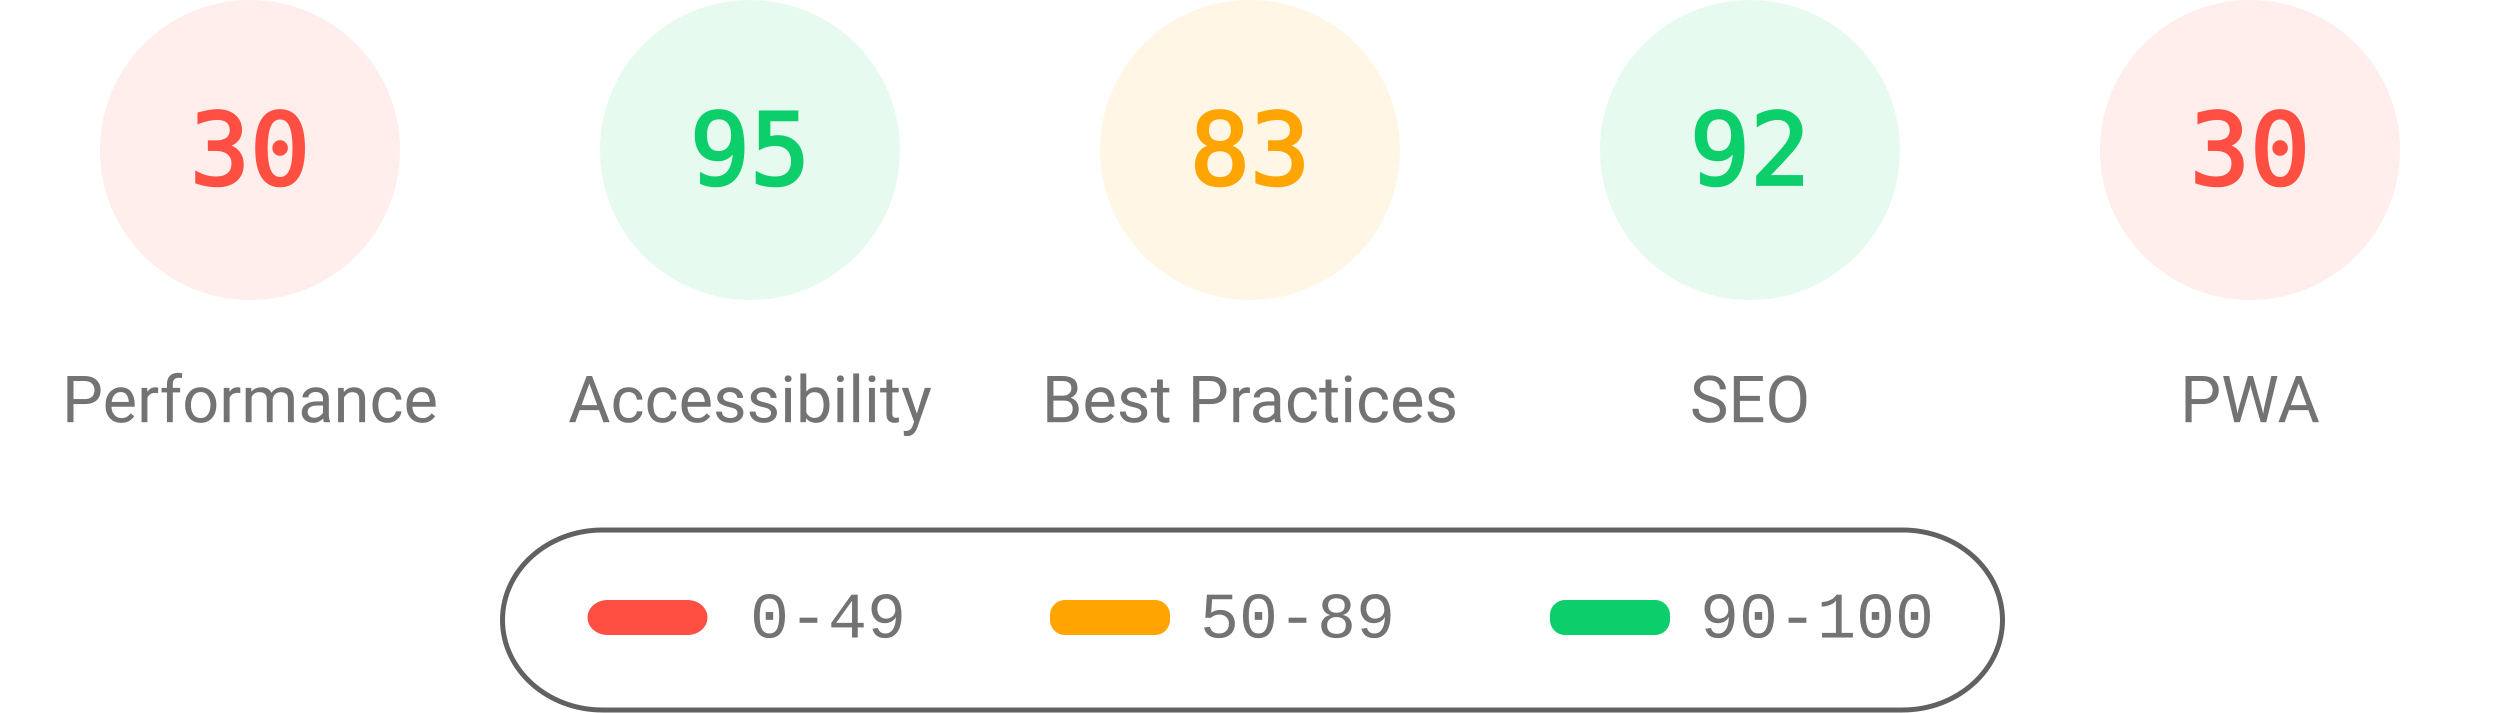
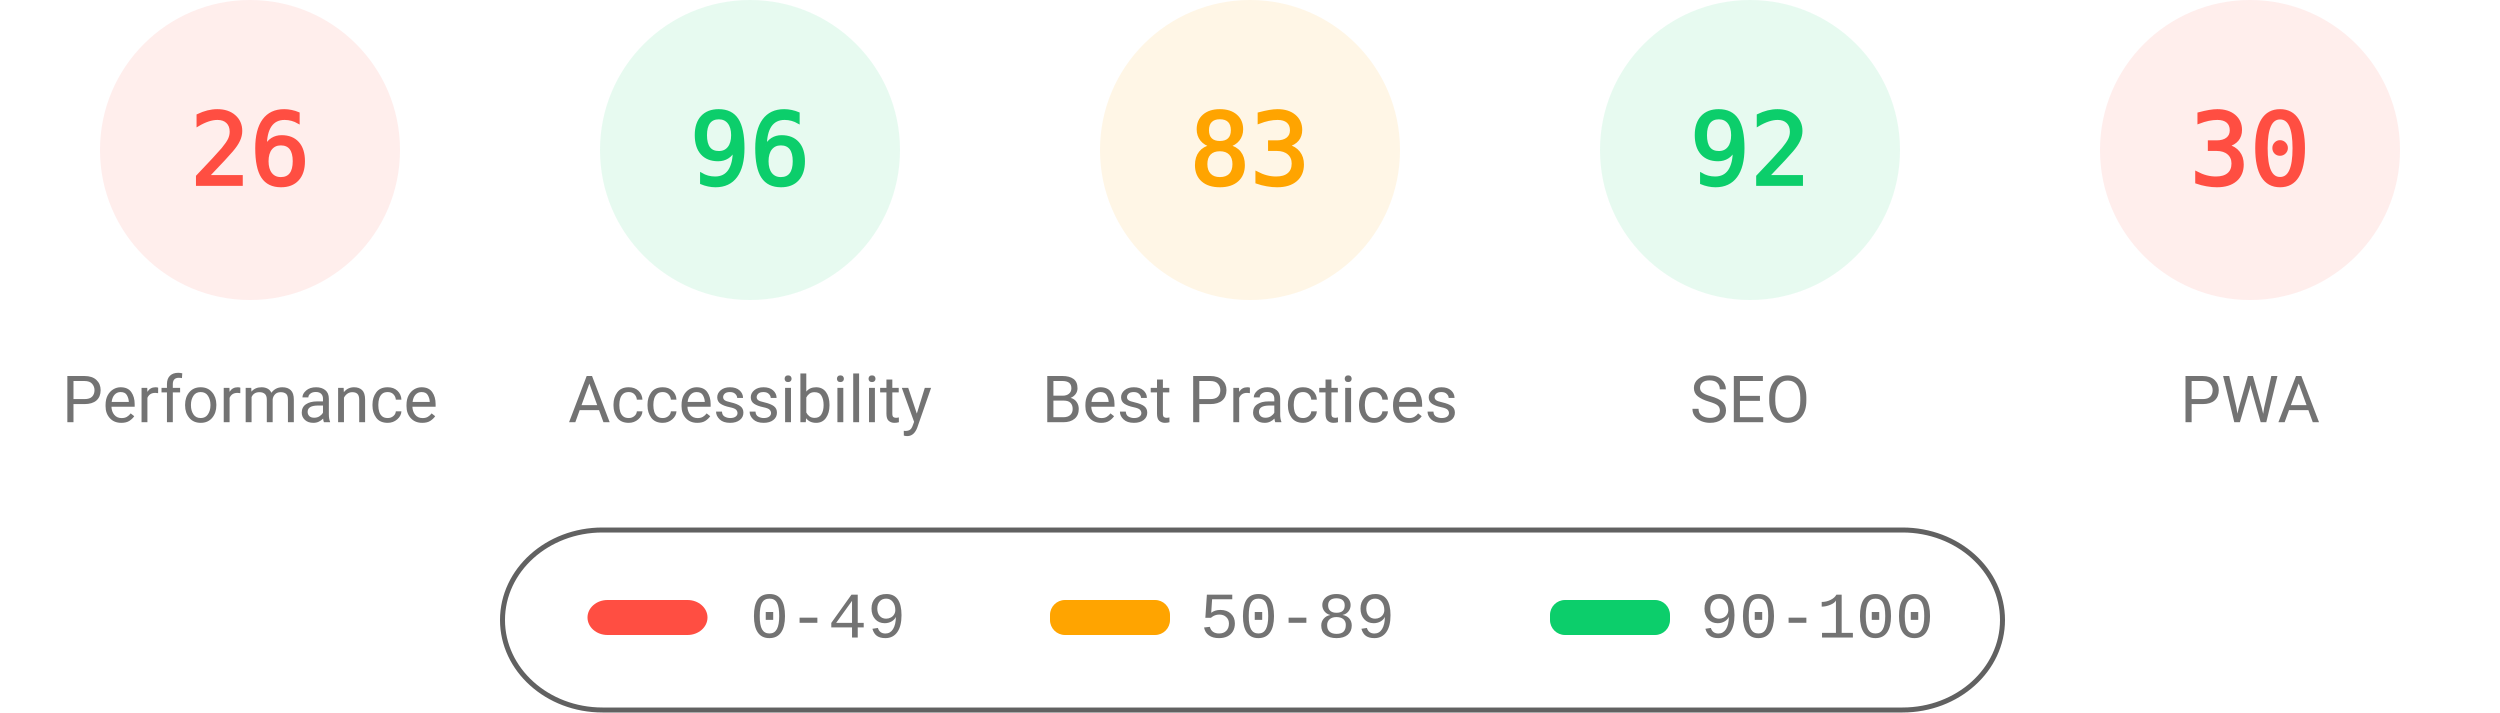
<svg xmlns="http://www.w3.org/2000/svg" fill="none" width="1000" height="285">
  <style>.gauge-base{opacity:.1}.gauge-arc{fill:none;animation-delay:250ms;stroke-linecap:round;transform:rotate(-90deg);transform-origin:100px 60px;animation:load-gauge 1s ease forwards}.guage-text{font-size:40px;font-family:monospace;text-align:center}.guage-red{color:#ff4e42;fill:#ff4e42;stroke:#ff4e42}.guage-orange{color:#ffa400;fill:#ffa400;stroke:#ffa400}.guage-green{color:#0cce6b;fill:#0cce6b;stroke:#0cce6b}.guage-undefined{color:#5c5c5c;fill:#5c5c5c;stroke:#5c5c5c}.guage-title{color:#737373;fill:#737373;stroke:none;font-size:26px;line-height:26px;font-family:Roboto,Halvetica,Arial,sans-serif}@keyframes load-gauge{from{stroke-dasharray:0 352.858}}</style>
  <svg class="guage-div guage-perf guage-red" viewBox="0 0 200 200" width="200" height="200">
    <circle class="gauge-base" r="56" cx="100" cy="60" stroke-width="8" />
-     <circle class="gauge-arc guage-arc-1" r="56" cx="100" cy="60" stroke-width="8" style="stroke-dasharray:105.557,351.858" />
-     <text class="guage-text" x="100" y="60" alignment-baseline="central" dominant-baseline="central" text-anchor="middle">30</text>
+     <circle class="gauge-arc guage-arc-1" r="56" cx="100" cy="60" stroke-width="8" style="stroke-dasharray:91.483,351.858" />
+     <text class="guage-text" x="100" y="60" alignment-baseline="central" dominant-baseline="central" text-anchor="middle">26</text>
    <text class="guage-title" x="100" y="160" alignment-baseline="central" dominant-baseline="central" text-anchor="middle">Performance</text>
  </svg>
  <svg class="guage-div guage-acc guage-green" viewBox="0 0 200 200" width="200" height="200" x="200">
    <circle class="gauge-base" r="56" cx="100" cy="60" stroke-width="8" />
-     <circle class="gauge-arc guage-arc-2" r="56" cx="100" cy="60" stroke-width="8" style="stroke-dasharray:334.265,351.858" />
-     <text class="guage-text" x="100" y="60" alignment-baseline="central" dominant-baseline="central" text-anchor="middle">95</text>
+     <circle class="gauge-arc guage-arc-2" r="56" cx="100" cy="60" stroke-width="8" style="stroke-dasharray:337.784,351.858" />
+     <text class="guage-text" x="100" y="60" alignment-baseline="central" dominant-baseline="central" text-anchor="middle">96</text>
    <text class="guage-title" x="100" y="160" alignment-baseline="central" dominant-baseline="central" text-anchor="middle">Accessibility</text>
  </svg>
  <svg class="guage-div guage-best guage-orange" viewBox="0 0 200 200" width="200" height="200" x="400">
    <circle class="gauge-base" r="56" cx="100" cy="60" stroke-width="8" />
    <circle class="gauge-arc guage-arc-3" r="56" cx="100" cy="60" stroke-width="8" style="stroke-dasharray:292.042,351.858" />
    <text class="guage-text" x="100" y="60" alignment-baseline="central" dominant-baseline="central" text-anchor="middle">83</text>
    <text class="guage-title" x="100" y="160" alignment-baseline="central" dominant-baseline="central" text-anchor="middle">Best Practices</text>
  </svg>
  <svg class="guage-div guage-seo guage-green" viewBox="0 0 200 200" width="200" height="200" x="600">
    <circle class="gauge-base" r="56" cx="100" cy="60" stroke-width="8" />
    <circle class="gauge-arc guage-arc-4" r="56" cx="100" cy="60" stroke-width="8" style="stroke-dasharray:323.709,351.858" />
    <text class="guage-text" x="100" y="60" alignment-baseline="central" dominant-baseline="central" text-anchor="middle">92</text>
    <text class="guage-title" x="100" y="160" alignment-baseline="central" dominant-baseline="central" text-anchor="middle">SEO</text>
  </svg>
  <svg class="guage-div guage-pwa guage-red" viewBox="0 0 200 200" width="200" height="200" x="800">
    <circle class="gauge-base" r="56" cx="100" cy="60" stroke-width="8" />
    <circle class="gauge-arc guage-arc-4" r="56" cx="100" cy="60" stroke-width="8" style="stroke-dasharray:105.557,351.858" />
    <text class="guage-text" x="100" y="60" alignment-baseline="central" dominant-baseline="central" text-anchor="middle">30</text>
    <text class="guage-title" x="100" y="160" alignment-baseline="central" dominant-baseline="central" text-anchor="middle">PWA</text>
  </svg>
  <svg width="604" height="76" x="200" y="210">
    <path fill="none" id="canvas_background" d="M-1-1h604v80H-1z" />
    <rect fill-opacity="0" stroke="#616161" stroke-width="2" rx="40" id="svg_2" height="72" width="600" y="2" x="1" fill="#000" />
    <rect stroke="#000" rx="8" id="svg_3" height="14" width="48" y="30" x="35" stroke-opacity="null" stroke-width="0" fill="#ff4e42" />
    <rect stroke="#000" rx="6" id="svg_4" height="14" width="48" y="30" x="220" stroke-opacity="null" stroke-width="0" fill="#ffa400" />
    <rect stroke="#000" rx="6" id="svg_5" height="14" width="48" y="30" x="420" stroke-opacity="null" stroke-width="0" fill="#0cce6b" />
    <text xml:space="preserve" text-anchor="start" font-family="'Courier New', Courier, monospace" font-size="26" id="svg_6" y="45" x="100" stroke-opacity="null" stroke-width="0" stroke="#000" fill="#737373">0-49</text>
    <text xml:space="preserve" text-anchor="start" font-family="'Courier New', Courier, monospace" font-size="26" id="svg_7" y="45" x="280" stroke-opacity="null" stroke-width="0" stroke="#000" fill="#737373">50-89</text>
    <text xml:space="preserve" text-anchor="start" font-family="'Courier New', Courier, monospace" font-size="26" id="svg_8" y="45" x="480" stroke-opacity="null" stroke-width="0" stroke="#000" fill="#737373">90-100</text>
  </svg>
</svg>
